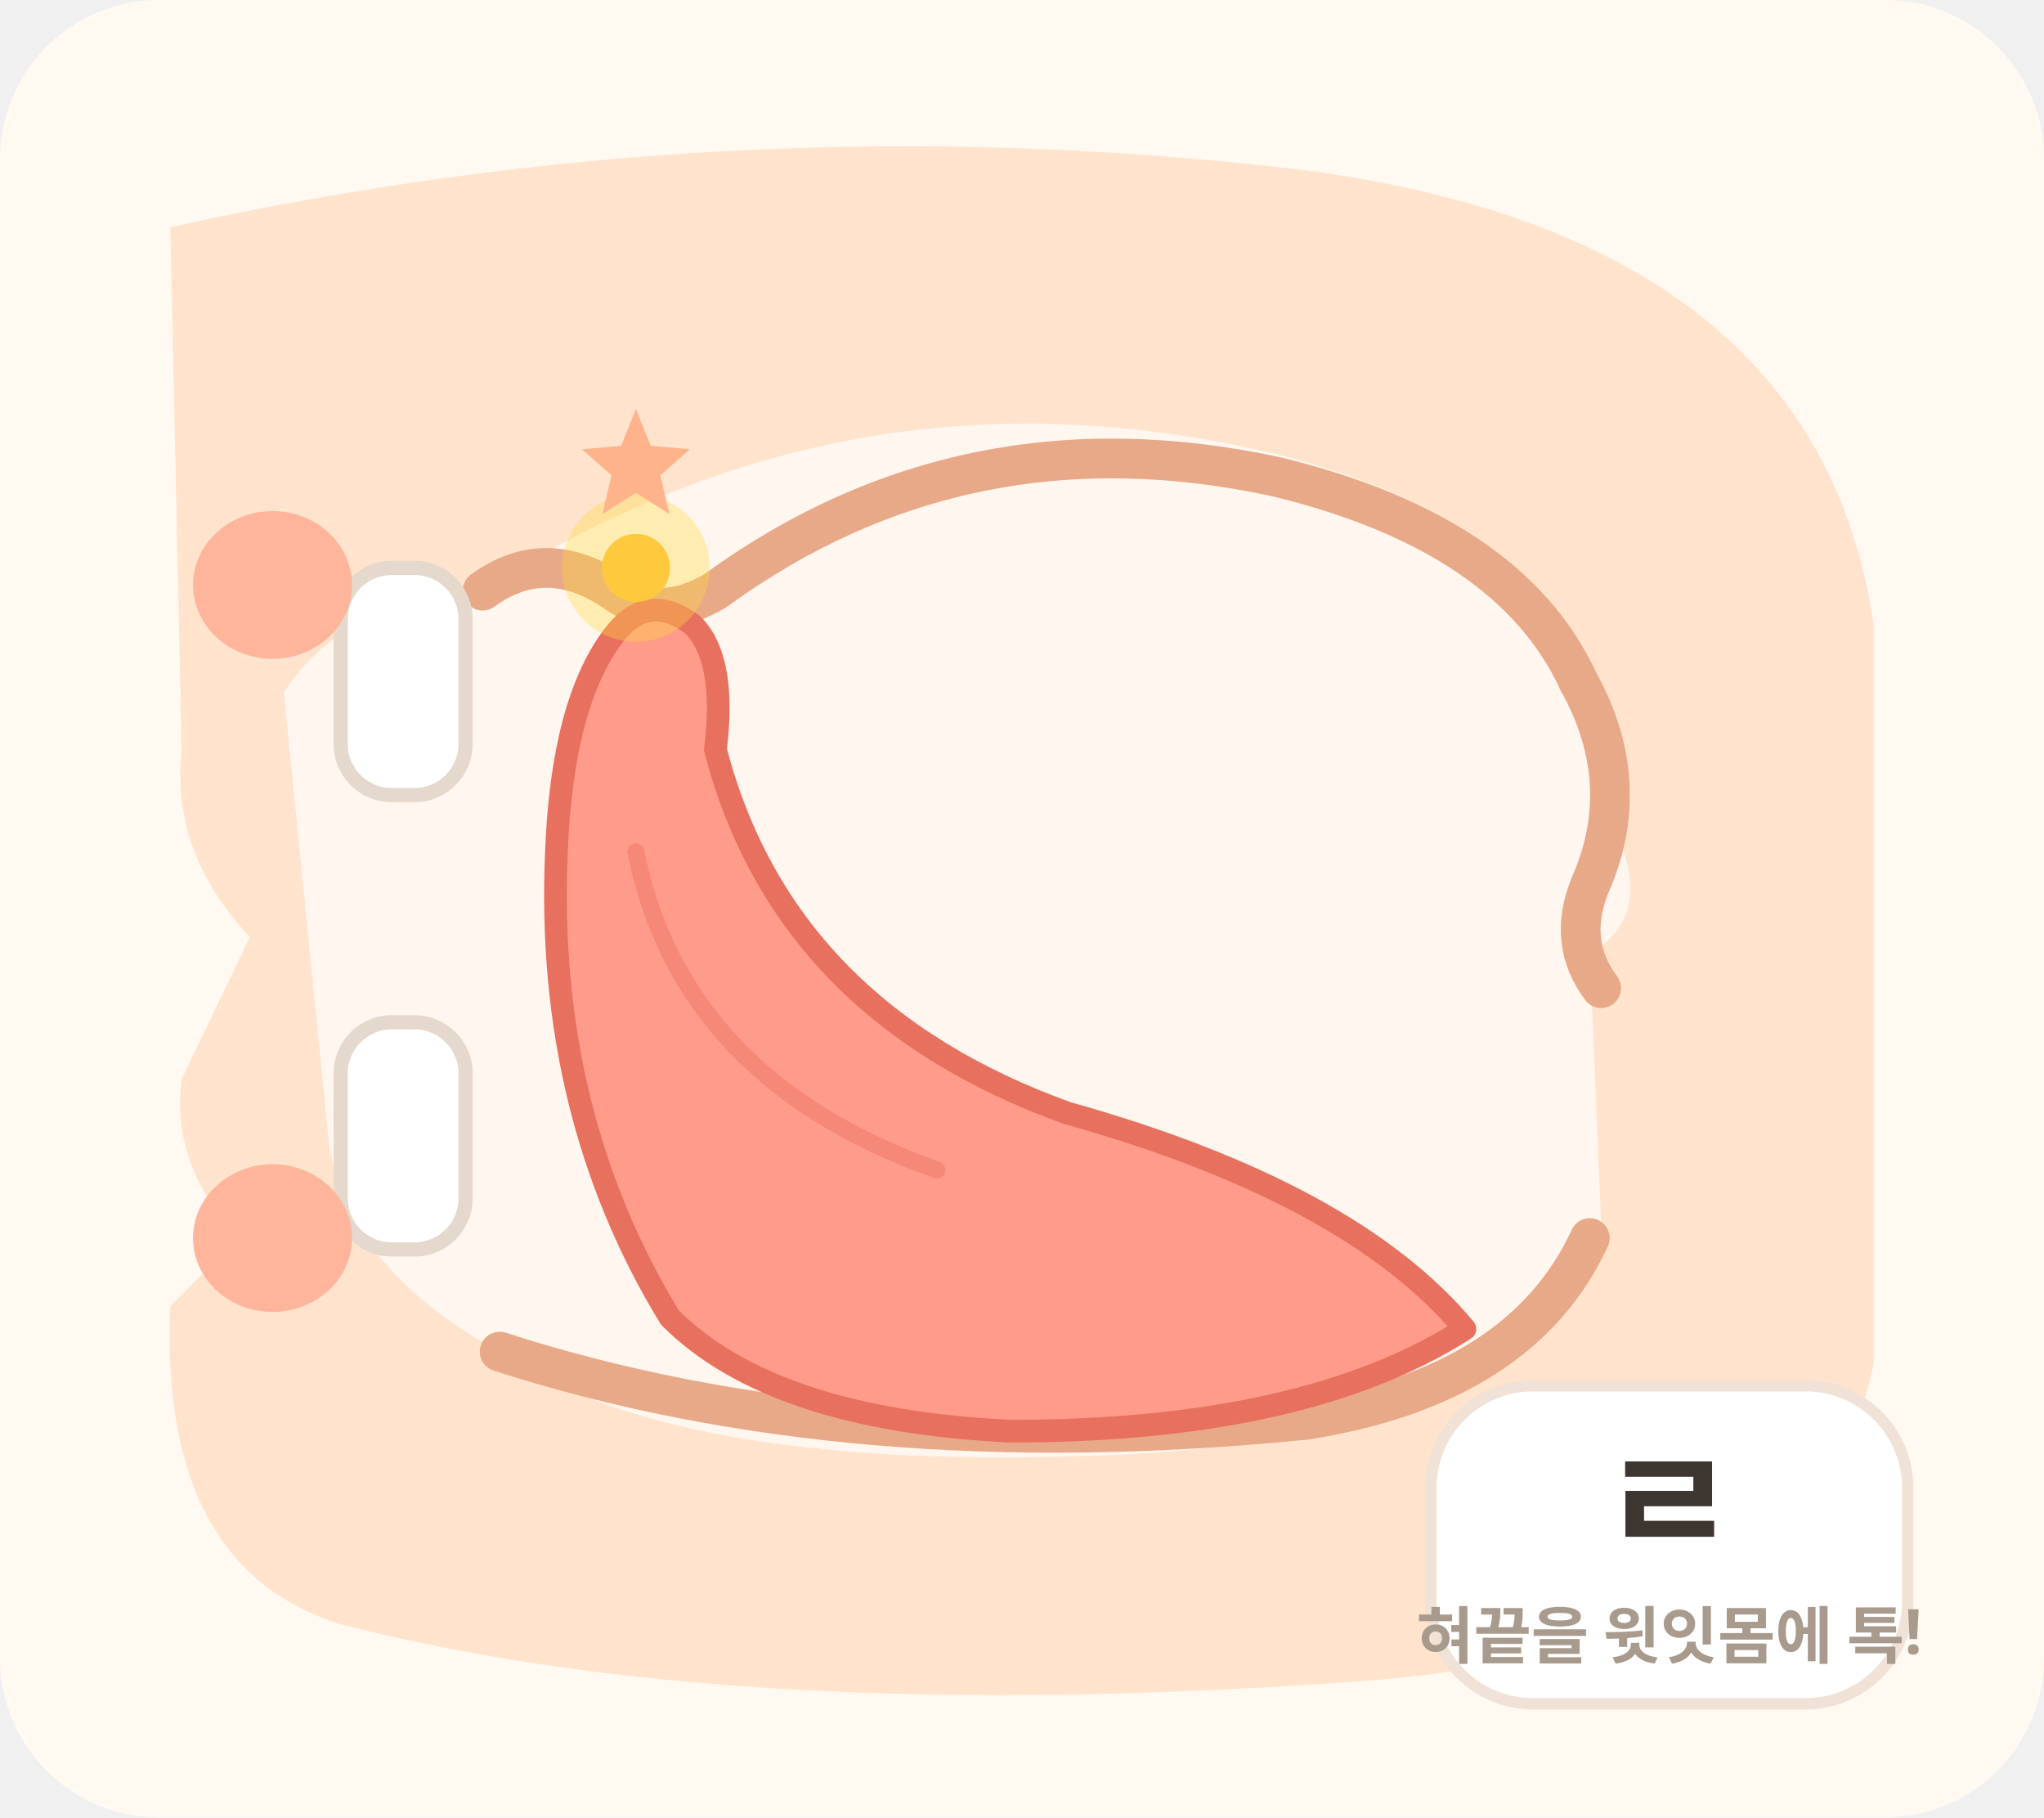
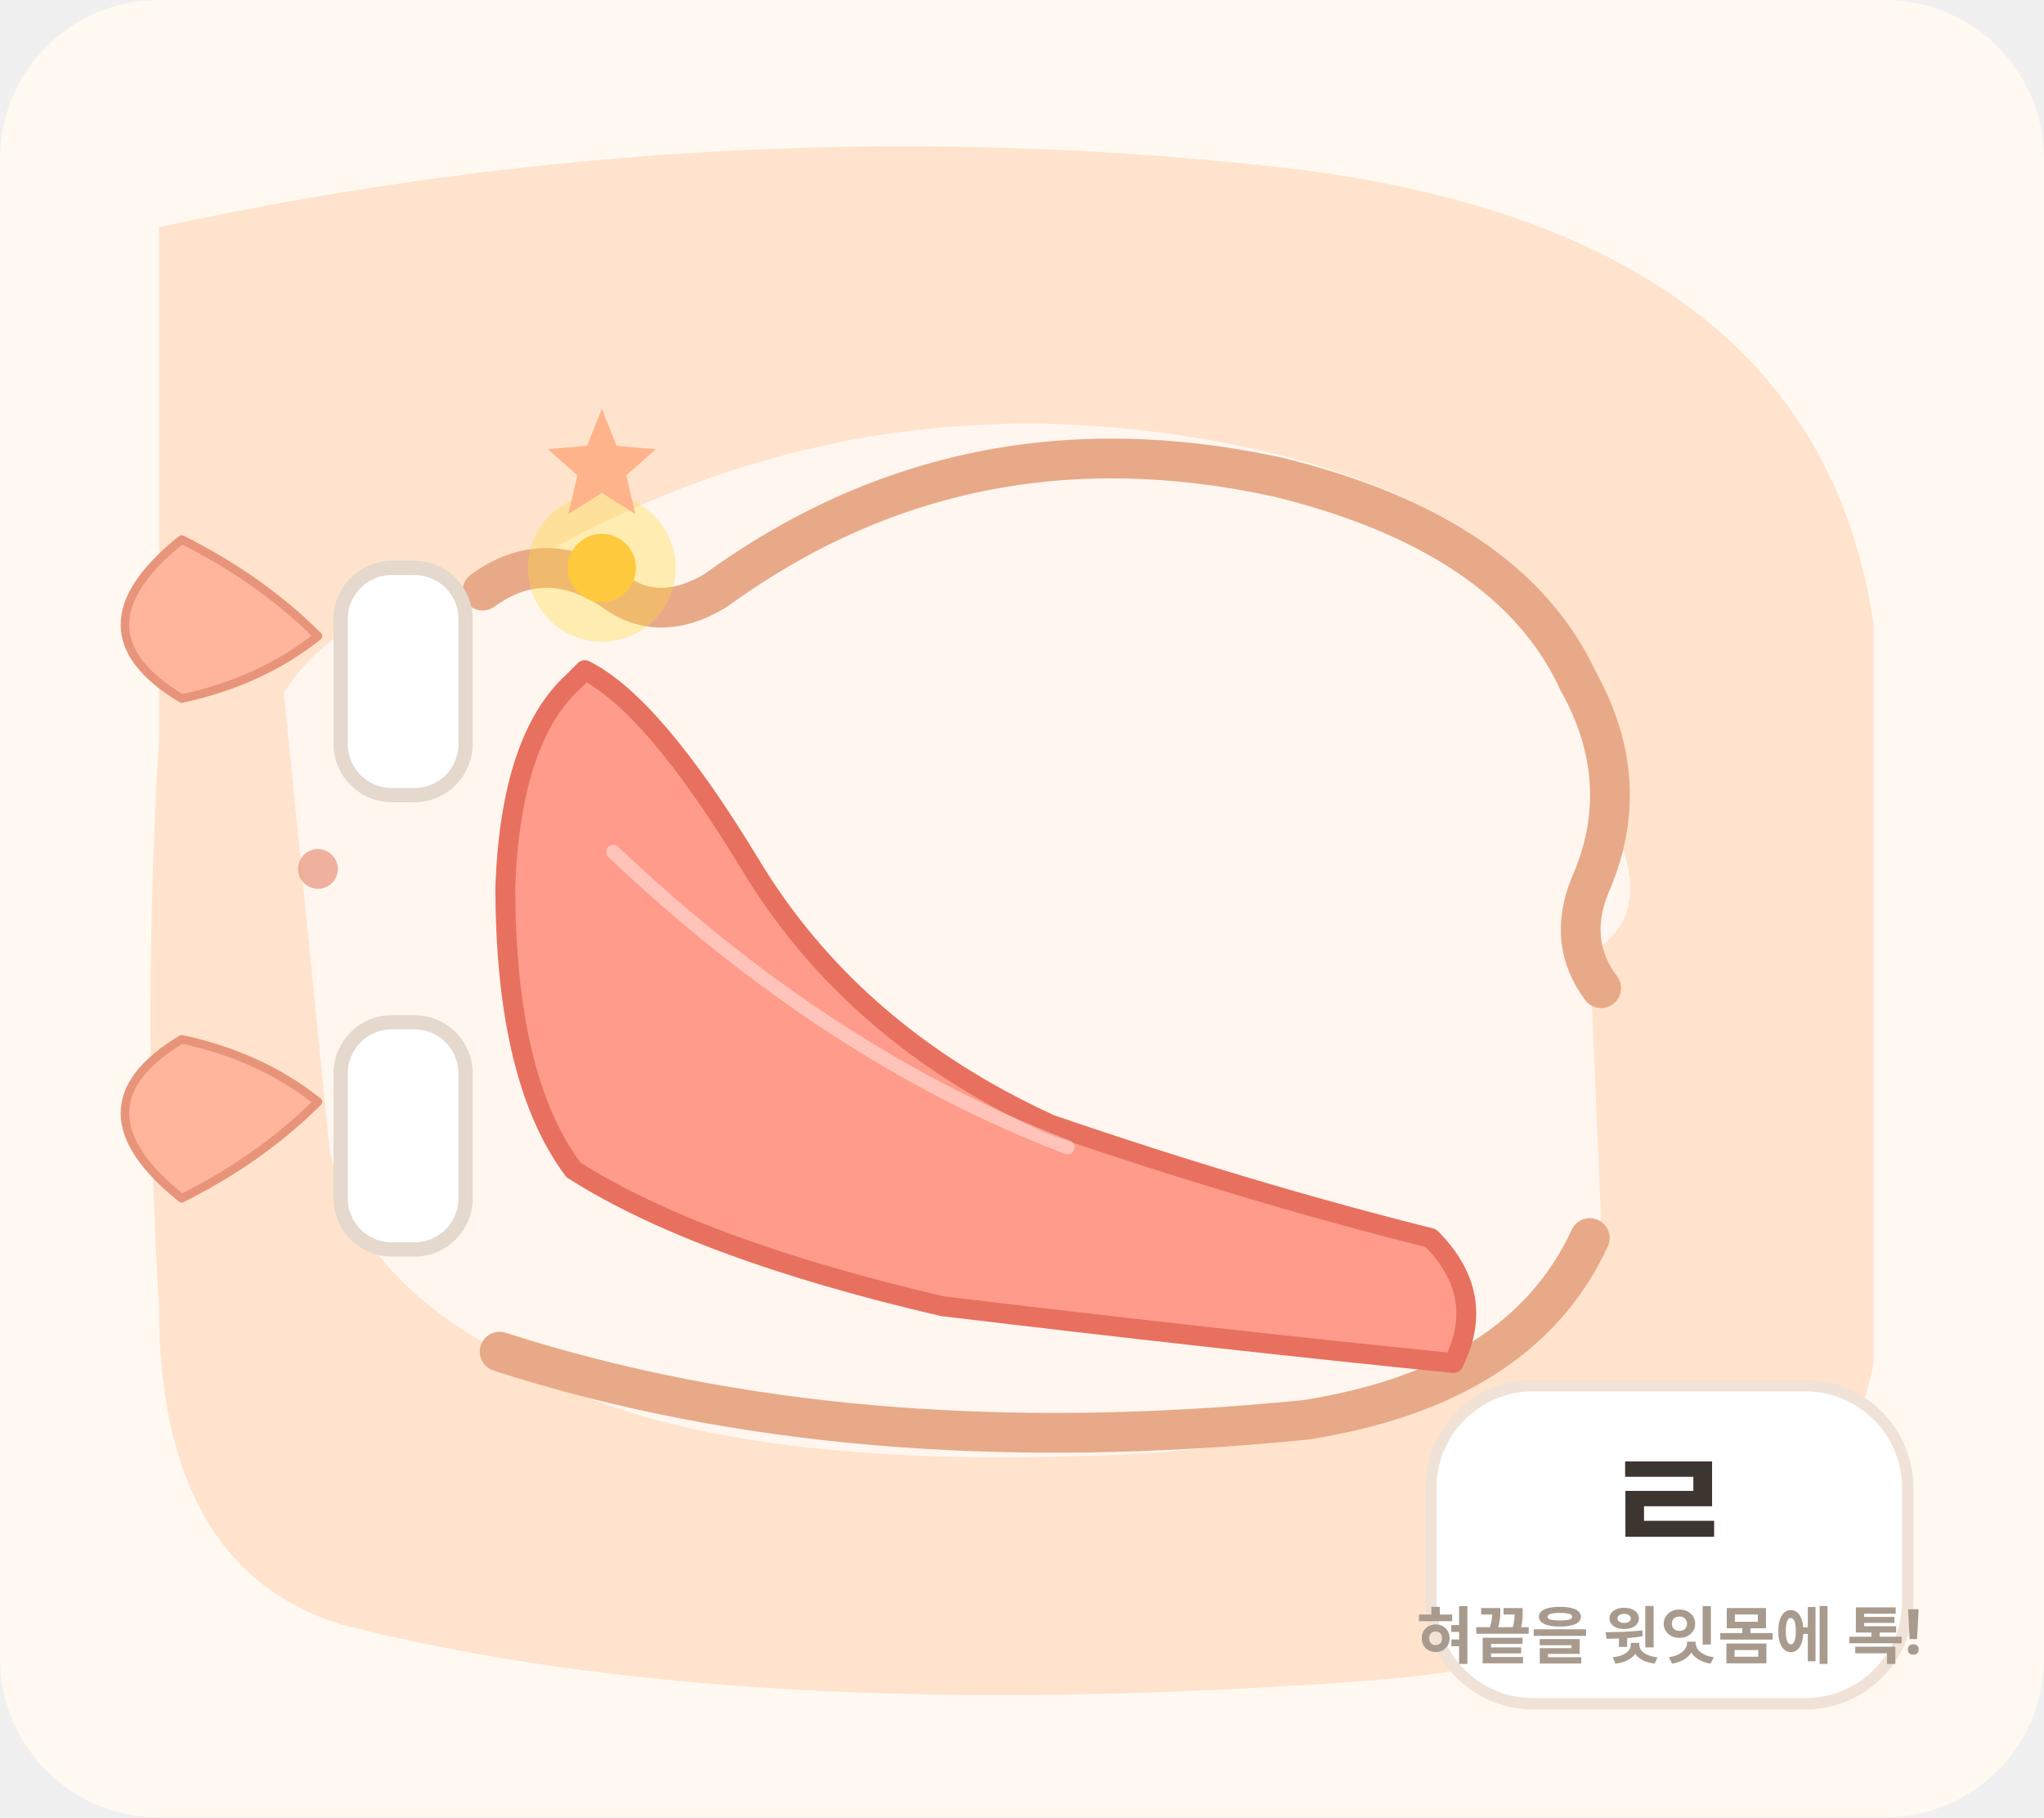
<svg xmlns="http://www.w3.org/2000/svg" viewBox="0 0 360 320" font-family="sans-serif">
  <rect width="360" height="320" rx="28" fill="#FFF9F2" />
-   <path d="M 30 40            Q 130 18 230 30 Q 320 42 330 110            L 330 240 Q 320 290 240 296 Q 130 304 60 286            Q 28 276 30 230            L 42 218 Q 30 205 32 190 L 44 165 Q 30 150 32 132 L 30 40 Z" fill="#FFE3CC" />
-   <path d="M 50 122            Q 60 106 85 104            Q 150 62 225 80 Q 272 92 282 122            L 286 150 Q 290 162 280 168            L 282 215 Q 270 252 200 256 Q 120 260 88 238 Q 62 224 58 202 Z" fill="#FFF6F0" />
+   <path d="M 28 40 Q 130 18 230 30 Q 320 42 330 110            L 330 240 Q 320 290 240 296 Q 130 304 60 286            Q 28 276 28 230 Q 25 180 28 130 Z" fill="#FFE3CC" />
+   <path d="M 50 122 Q 60 106 85 104            Q 150 62 225 80 Q 272 92 282 122            L 286 150 Q 290 162 280 168            L 282 215 Q 270 252 200 256 Q 120 260 88 238 Q 62 224 58 202 Z" fill="#FFF6F0" />
  <path d="M 85 104 Q 96 96 108 104 Q 116 110 126 104            Q 170 72 225 84 Q 266 94 278 120" fill="none" stroke="#E8A988" stroke-width="7" stroke-linecap="round" />
  <path d="M 278 120 Q 288 138 280 156 Q 276 166 282 174" fill="none" stroke="#E8A988" stroke-width="7" stroke-linecap="round" />
  <path d="M 88 238 Q 150 258 230 250 Q 268 244 280 218" fill="none" stroke="#E8A988" stroke-width="7" stroke-linecap="round" />
  <rect x="60" y="100" width="22" height="40" rx="9" fill="#FFFFFF" stroke="#E5D8CC" stroke-width="2.5" />
  <rect x="60" y="180" width="22" height="40" rx="9" fill="#FFFFFF" stroke="#E5D8CC" stroke-width="2.5" />
-   <ellipse cx="48" cy="103" rx="14" ry="13" fill="#FFB59B" />
-   <ellipse cx="48" cy="218" rx="14" ry="13" fill="#FFB59B" />
-   <path d="M 118 232                Q 96 196 98 150                Q 99 124 108 112                Q 114 104 122 110                Q 128 116 126 132                Q 138 178 188 196                Q 238 210 258 234                Q 230 252 178 252                Q 136 250 118 232 Z" fill="#FF9B8A" stroke="#E8705F" stroke-width="4" stroke-linejoin="round" />
-   <path d="M 112 150 Q 120 190 165 206" fill="none" stroke="#E8705F" stroke-width="3" opacity="0.45" stroke-linecap="round" />
-   <circle cx="112" cy="100" r="13" fill="#FFD93D" opacity="0.35" />
-   <circle cx="112" cy="100" r="6" fill="#FFC93D" />
-   <path d="M 112 78 l 2.6 6.5 6.9 0.6 -5.2 4.6 1.6 6.8 -5.9 -3.7 -5.9 3.7 1.6 -6.8 -5.2 -4.6 6.9 -0.6 Z" fill="#FFB38A" transform="translate(0,-6)" />
+   <path d="M 56 112            Q 46 102 32 95            Q 22 103 22 110            Q 22 117 32 123            Q 46 120 56 112 Z" fill="#FFB59B" stroke="#E8947A" stroke-width="1.5" stroke-linejoin="round" />
+   <path d="M 56 194            Q 46 186 32 183            Q 22 189 22 196            Q 22 203 32 211            Q 46 204 56 194 Z" fill="#FFB59B" stroke="#E8947A" stroke-width="1.5" stroke-linejoin="round" />
+   <circle cx="56" cy="153" r="3.5" fill="#E8947A" opacity="0.7" />
+   <path d="M 103 118                Q 115 124 132 152                Q 150 182 185 198                Q 220 210 252 218                Q 262 228 256 240                Q 216 236 166 230                Q 123 220 101 206                Q 89 190 89 156                Q 90 130 101 120 Z" fill="#FF9B8A" stroke="#E8705F" stroke-width="3.5" stroke-linejoin="round" />
+   <path d="M 108 150 Q 146 186 188 202" fill="none" stroke="#FFFFFF" stroke-width="2.5" opacity="0.4" stroke-linecap="round" />
+   <circle cx="106" cy="100" r="13" fill="#FFD93D" opacity="0.35" />
+   <circle cx="106" cy="100" r="6" fill="#FFC93D" />
+   <path d="M 106 78 l 2.6 6.5 6.9 0.6 -5.2 4.6 1.6 6.8 -5.9 -3.7 -5.9 3.7 1.6 -6.8 -5.2 -4.6 6.9 -0.6 Z" fill="#FFB38A" transform="translate(0,-6)" />
  <g>
    <rect x="252" y="244" width="84" height="56" rx="18" fill="#FFFFFF" stroke="#F0E2D6" stroke-width="2" />
    <text x="294" y="274" text-anchor="middle" font-size="26" font-weight="900" fill="#3D3530">ㄹ</text>
    <text x="294" y="292" text-anchor="middle" font-size="11" font-weight="700" fill="#A89B8E">혀끝을 윗잇몸에 톡!</text>
  </g>
</svg>
